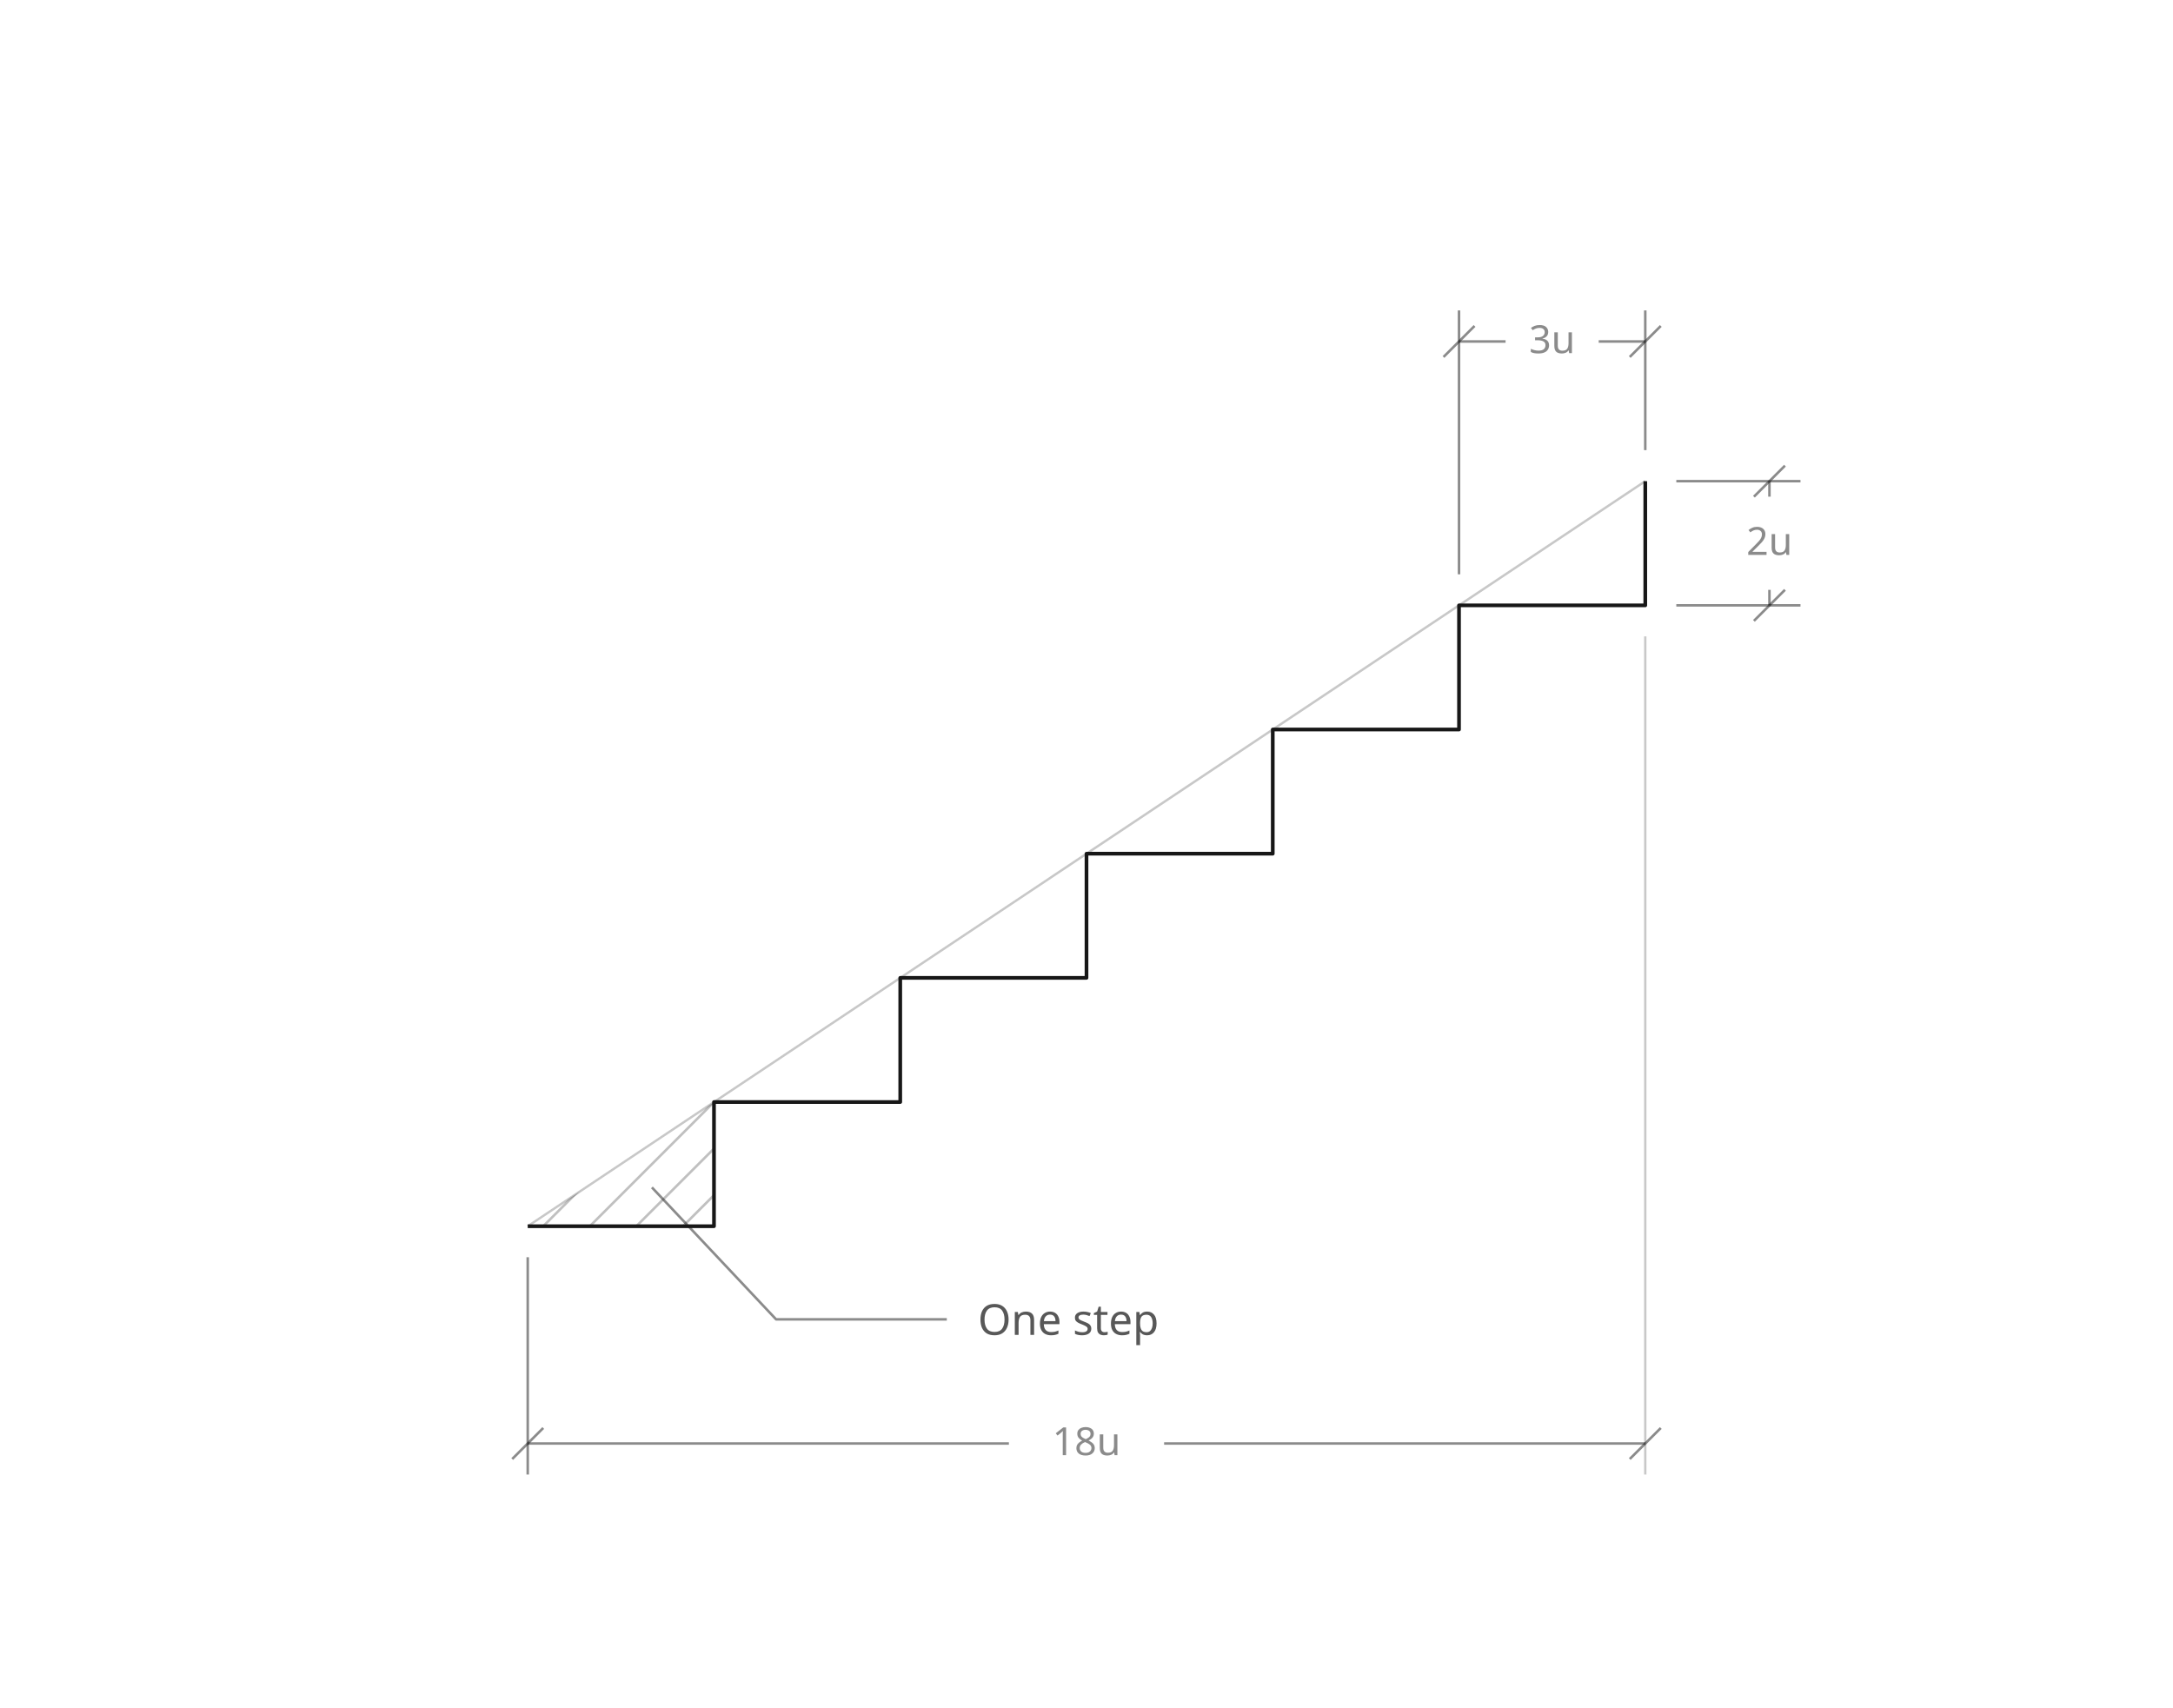
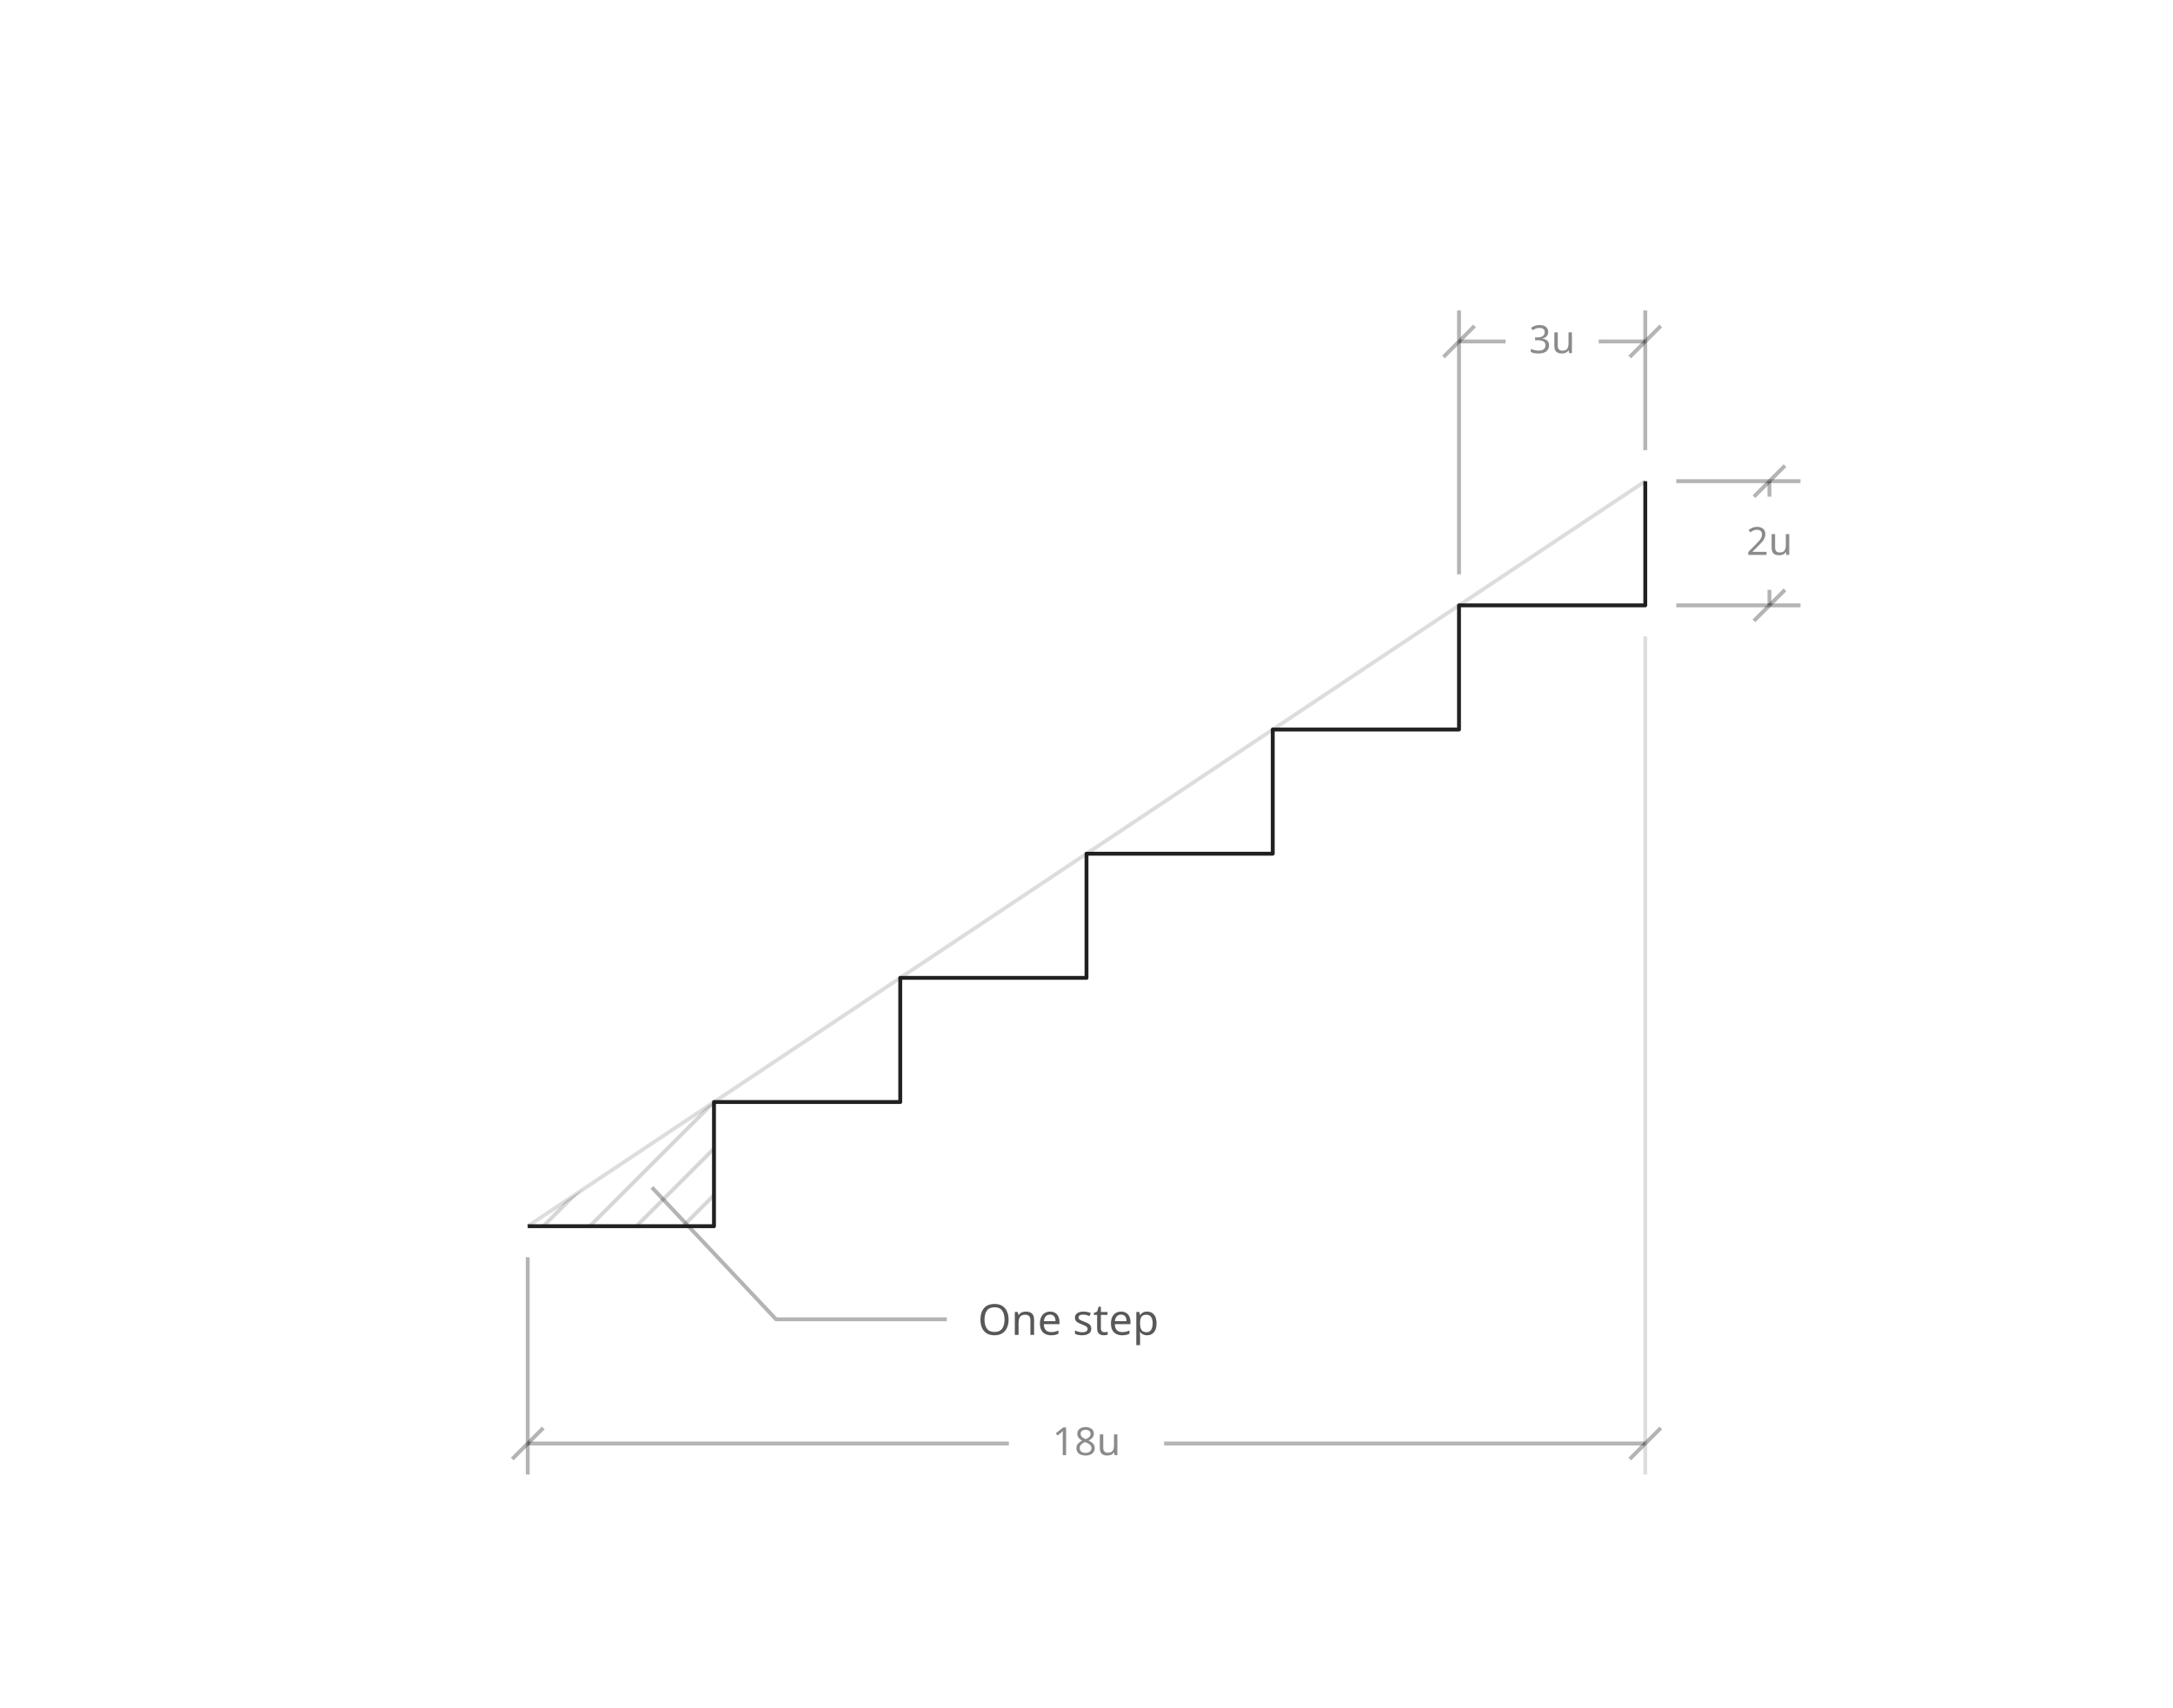
- <svg xmlns="http://www.w3.org/2000/svg" fill="none" focusable="false" stroke="#171717" stroke-width="0.8" viewBox="0 0 560 440" style="overflow:visible;font-family:Cal Sans, sans-serif;font-optical-sizing:auto;font-synthesis:none;font-variation-settings:'GEOM' 25;font-weight:400;color:#171717" width="560" height="440" role="img" aria-labelledby="geo-09-plotter-title" aria-describedby="geo-09-plotter-desc">
-   <g stroke-linecap="butt" stroke-linejoin="round" stroke-width="0.95">
+ <svg xmlns="http://www.w3.org/2000/svg" fill="none" focusable="false" stroke="#171717" stroke-width="1" stroke-opacity="0.8" viewBox="0 0 560 440" style="overflow:visible;font-family:Cal Sans, sans-serif;font-optical-sizing:auto;font-synthesis:none;font-variation-settings:'GEOM' 25;font-weight:400;color:#171717" width="560" height="440" role="img" aria-labelledby="geo-09-plotter-title" aria-describedby="geo-09-plotter-desc">
+   <g stroke-linecap="butt" stroke-linejoin="round" stroke-width="1" stroke-opacity="0.95">
    <defs>
      <clipPath id="geo-09-_R_0_-arch-staircase-hatch">
        <path d="M136 316H184V284Z" fill="black" stroke="none" clip-rule="evenodd" />
      </clipPath>
    </defs>
-     <path d="M40 -40L520 -520M40 -28L520 -508M40 -16L520 -496M40 -4L520 -484M40 8L520 -472M40 20L520 -460M40 32L520 -448M40 44L520 -436M40 56L520 -424M40 68L520 -412M40 80L520 -400M40 92L520 -388M40 104L520 -376M40 116L520 -364M40 128L520 -352M40 140L520 -340M40 152L520 -328M40 164L520 -316M40 176L520 -304M40 188L520 -292M40 200L520 -280M40 212L520 -268M40 224L520 -256M40 236L520 -244M40 248L520 -232M40 260L520 -220M40 272L520 -208M40 284L520 -196M40 296L520 -184M40 308L520 -172M40 320L520 -160M40 332L520 -148M40 344L520 -136M40 356L520 -124M40 368L520 -112M40 380L520 -100M40 392L520 -88M40 404L520 -76M40 416L520 -64M40 428L520 -52M40 440L520 -40M40 452L520 -28M40 464L520 -16M40 476L520 -4M40 488L520 8M40 500L520 20M40 512L520 32M40 524L520 44M40 536L520 56M40 548L520 68M40 560L520 80M40 572L520 92M40 584L520 104M40 596L520 116M40 608L520 128M40 620L520 140M40 632L520 152M40 644L520 164M40 656L520 176M40 668L520 188M40 680L520 200M40 692L520 212M40 704L520 224M40 716L520 236M40 728L520 248M40 740L520 260M40 752L520 272M40 764L520 284M40 776L520 296M40 788L520 308M40 800L520 320M40 812L520 332M40 824L520 344M40 836L520 356M40 848L520 368M40 860L520 380M40 872L520 392M40 884L520 404M40 896L520 416M40 908L520 428M40 920L520 440M40 932L520 452M40 944L520 464M40 956L520 476" stroke-width="0.65" opacity="0.27" clip-path="url(#geo-09-_R_0_-arch-staircase-hatch)" />
-     <path d="M136 316H184V284H232V252H280V220H328V188H376V156H424V124" stroke-width="0.95" opacity="1" />
-     <path d="M136 316L424 124" stroke-width="0.6" opacity="0.24" />
-     <path d="M376 148L376 80" stroke-width="0.65" opacity="0.5" />
-     <path d="M424 116L424 80" stroke-width="0.65" opacity="0.5" />
-     <path d="M376 88L388 88" stroke-width="0.65" opacity="0.5" />
-     <path d="M412 88L424 88" stroke-width="0.65" opacity="0.5" />
-     <path d="M372 92L380 84" stroke-width="0.65" opacity="0.5" />
-     <path d="M420 92L428 84" stroke-width="0.65" opacity="0.5" />
+     <path d="M40 -40L520 -520M40 -28L520 -508M40 -16L520 -496M40 -4L520 -484M40 8L520 -472M40 20L520 -460M40 32L520 -448M40 44L520 -436M40 56L520 -424M40 68L520 -412M40 80L520 -400M40 92L520 -388M40 104L520 -376M40 116L520 -364M40 128L520 -352M40 140L520 -340M40 152L520 -328M40 164L520 -316M40 176L520 -304M40 188L520 -292M40 200L520 -280M40 212L520 -268M40 224L520 -256M40 236L520 -244M40 248L520 -232M40 260L520 -220M40 272L520 -208M40 284L520 -196M40 296L520 -184M40 308L520 -172M40 320L520 -160M40 332L520 -148M40 344L520 -136M40 356L520 -124M40 368L520 -112M40 380L520 -100M40 392L520 -88M40 404L520 -76M40 416L520 -64M40 428L520 -52M40 440L520 -40M40 452L520 -28M40 464L520 -16M40 476L520 -4M40 488L520 8M40 500L520 20M40 512L520 32M40 524L520 44M40 536L520 56M40 548L520 68M40 560L520 80M40 572L520 92M40 584L520 104M40 596L520 116M40 608L520 128M40 620L520 140M40 632L520 152M40 644L520 164M40 656L520 176M40 668L520 188M40 680L520 200M40 692L520 212M40 704L520 224M40 716L520 236M40 728L520 248M40 740L520 260M40 752L520 272M40 764L520 284M40 776L520 296M40 788L520 308M40 800L520 320M40 812L520 332M40 824L520 344M40 836L520 356M40 848L520 368M40 860L520 380M40 872L520 392M40 884L520 404M40 896L520 416M40 908L520 428M40 920L520 440M40 932L520 452M40 944L520 464M40 956L520 476" stroke-width="1" opacity="0.27" clip-path="url(#geo-09-_R_0_-arch-staircase-hatch)" stroke-opacity="0.65" />
+     <path d="M136 316H184V284H232V252H280V220H328V188H376V156H424V124" stroke-width="1" opacity="1" stroke-opacity="0.95" />
+     <path d="M136 316L424 124" stroke-width="1" opacity="0.24" stroke-opacity="0.6" />
+     <path d="M376 148L376 80" stroke-width="1" opacity="0.5" stroke-opacity="0.65" />
+     <path d="M424 116L424 80" stroke-width="1" opacity="0.5" stroke-opacity="0.65" />
+     <path d="M376 88L388 88" stroke-width="1" opacity="0.5" stroke-opacity="0.65" />
+     <path d="M412 88L424 88" stroke-width="1" opacity="0.5" stroke-opacity="0.65" />
+     <path d="M372 92L380 84" stroke-width="1" opacity="0.5" stroke-opacity="0.65" />
+     <path d="M420 92L428 84" stroke-width="1" opacity="0.5" stroke-opacity="0.65" />
    <text x="400" y="91" text-anchor="middle" font-size="10" fill="#171717" stroke="none" opacity="0.5">3u</text>
-     <path d="M432 124L464 124" stroke-width="0.65" opacity="0.5" />
-     <path d="M432 156L464 156" stroke-width="0.65" opacity="0.5" />
-     <path d="M456 124L456 128" stroke-width="0.65" opacity="0.5" />
-     <path d="M456 152L456 156" stroke-width="0.65" opacity="0.5" />
-     <path d="M452 128L460 120" stroke-width="0.65" opacity="0.5" />
-     <path d="M452 160L460 152" stroke-width="0.65" opacity="0.5" />
+     <path d="M432 124L464 124" stroke-width="1" opacity="0.5" stroke-opacity="0.65" />
+     <path d="M432 156L464 156" stroke-width="1" opacity="0.5" stroke-opacity="0.65" />
+     <path d="M456 124L456 128" stroke-width="1" opacity="0.5" stroke-opacity="0.65" />
+     <path d="M456 152L456 156" stroke-width="1" opacity="0.5" stroke-opacity="0.65" />
+     <path d="M452 128L460 120" stroke-width="1" opacity="0.5" stroke-opacity="0.65" />
+     <path d="M452 160L460 152" stroke-width="1" opacity="0.5" stroke-opacity="0.65" />
    <text x="456" y="143" text-anchor="middle" font-size="10" fill="#171717" stroke="none" opacity="0.5">2u</text>
-     <path d="M136 324L136 380" stroke-width="0.65" opacity="0.5" />
-     <path d="M424 164L424 380" stroke-width="0.6" opacity="0.24" />
-     <path d="M136 372L260 372" stroke-width="0.65" opacity="0.5" />
-     <path d="M300 372L424 372" stroke-width="0.65" opacity="0.5" />
-     <path d="M132 376L140 368" stroke-width="0.65" opacity="0.5" />
-     <path d="M420 376L428 368" stroke-width="0.65" opacity="0.5" />
+     <path d="M136 324L136 380" stroke-width="1" opacity="0.5" stroke-opacity="0.65" />
+     <path d="M424 164L424 380" stroke-width="1" opacity="0.24" stroke-opacity="0.6" />
+     <path d="M136 372L260 372" stroke-width="1" opacity="0.5" stroke-opacity="0.65" />
+     <path d="M300 372L424 372" stroke-width="1" opacity="0.5" stroke-opacity="0.65" />
+     <path d="M132 376L140 368" stroke-width="1" opacity="0.5" stroke-opacity="0.65" />
+     <path d="M420 376L428 368" stroke-width="1" opacity="0.5" stroke-opacity="0.65" />
    <text x="280" y="375" text-anchor="middle" font-size="10" fill="#171717" stroke="none" opacity="0.5">18u</text>
-     <path d="M168 306L200 340H244" stroke-width="0.65" opacity="0.5" />
+     <path d="M168 306L200 340H244" stroke-width="1" opacity="0.5" stroke-opacity="0.65" />
    <text x="252" y="344" text-anchor="start" font-size="11" fill="#171717" stroke="none" opacity="0.72">One step</text>
  </g>
</svg>
